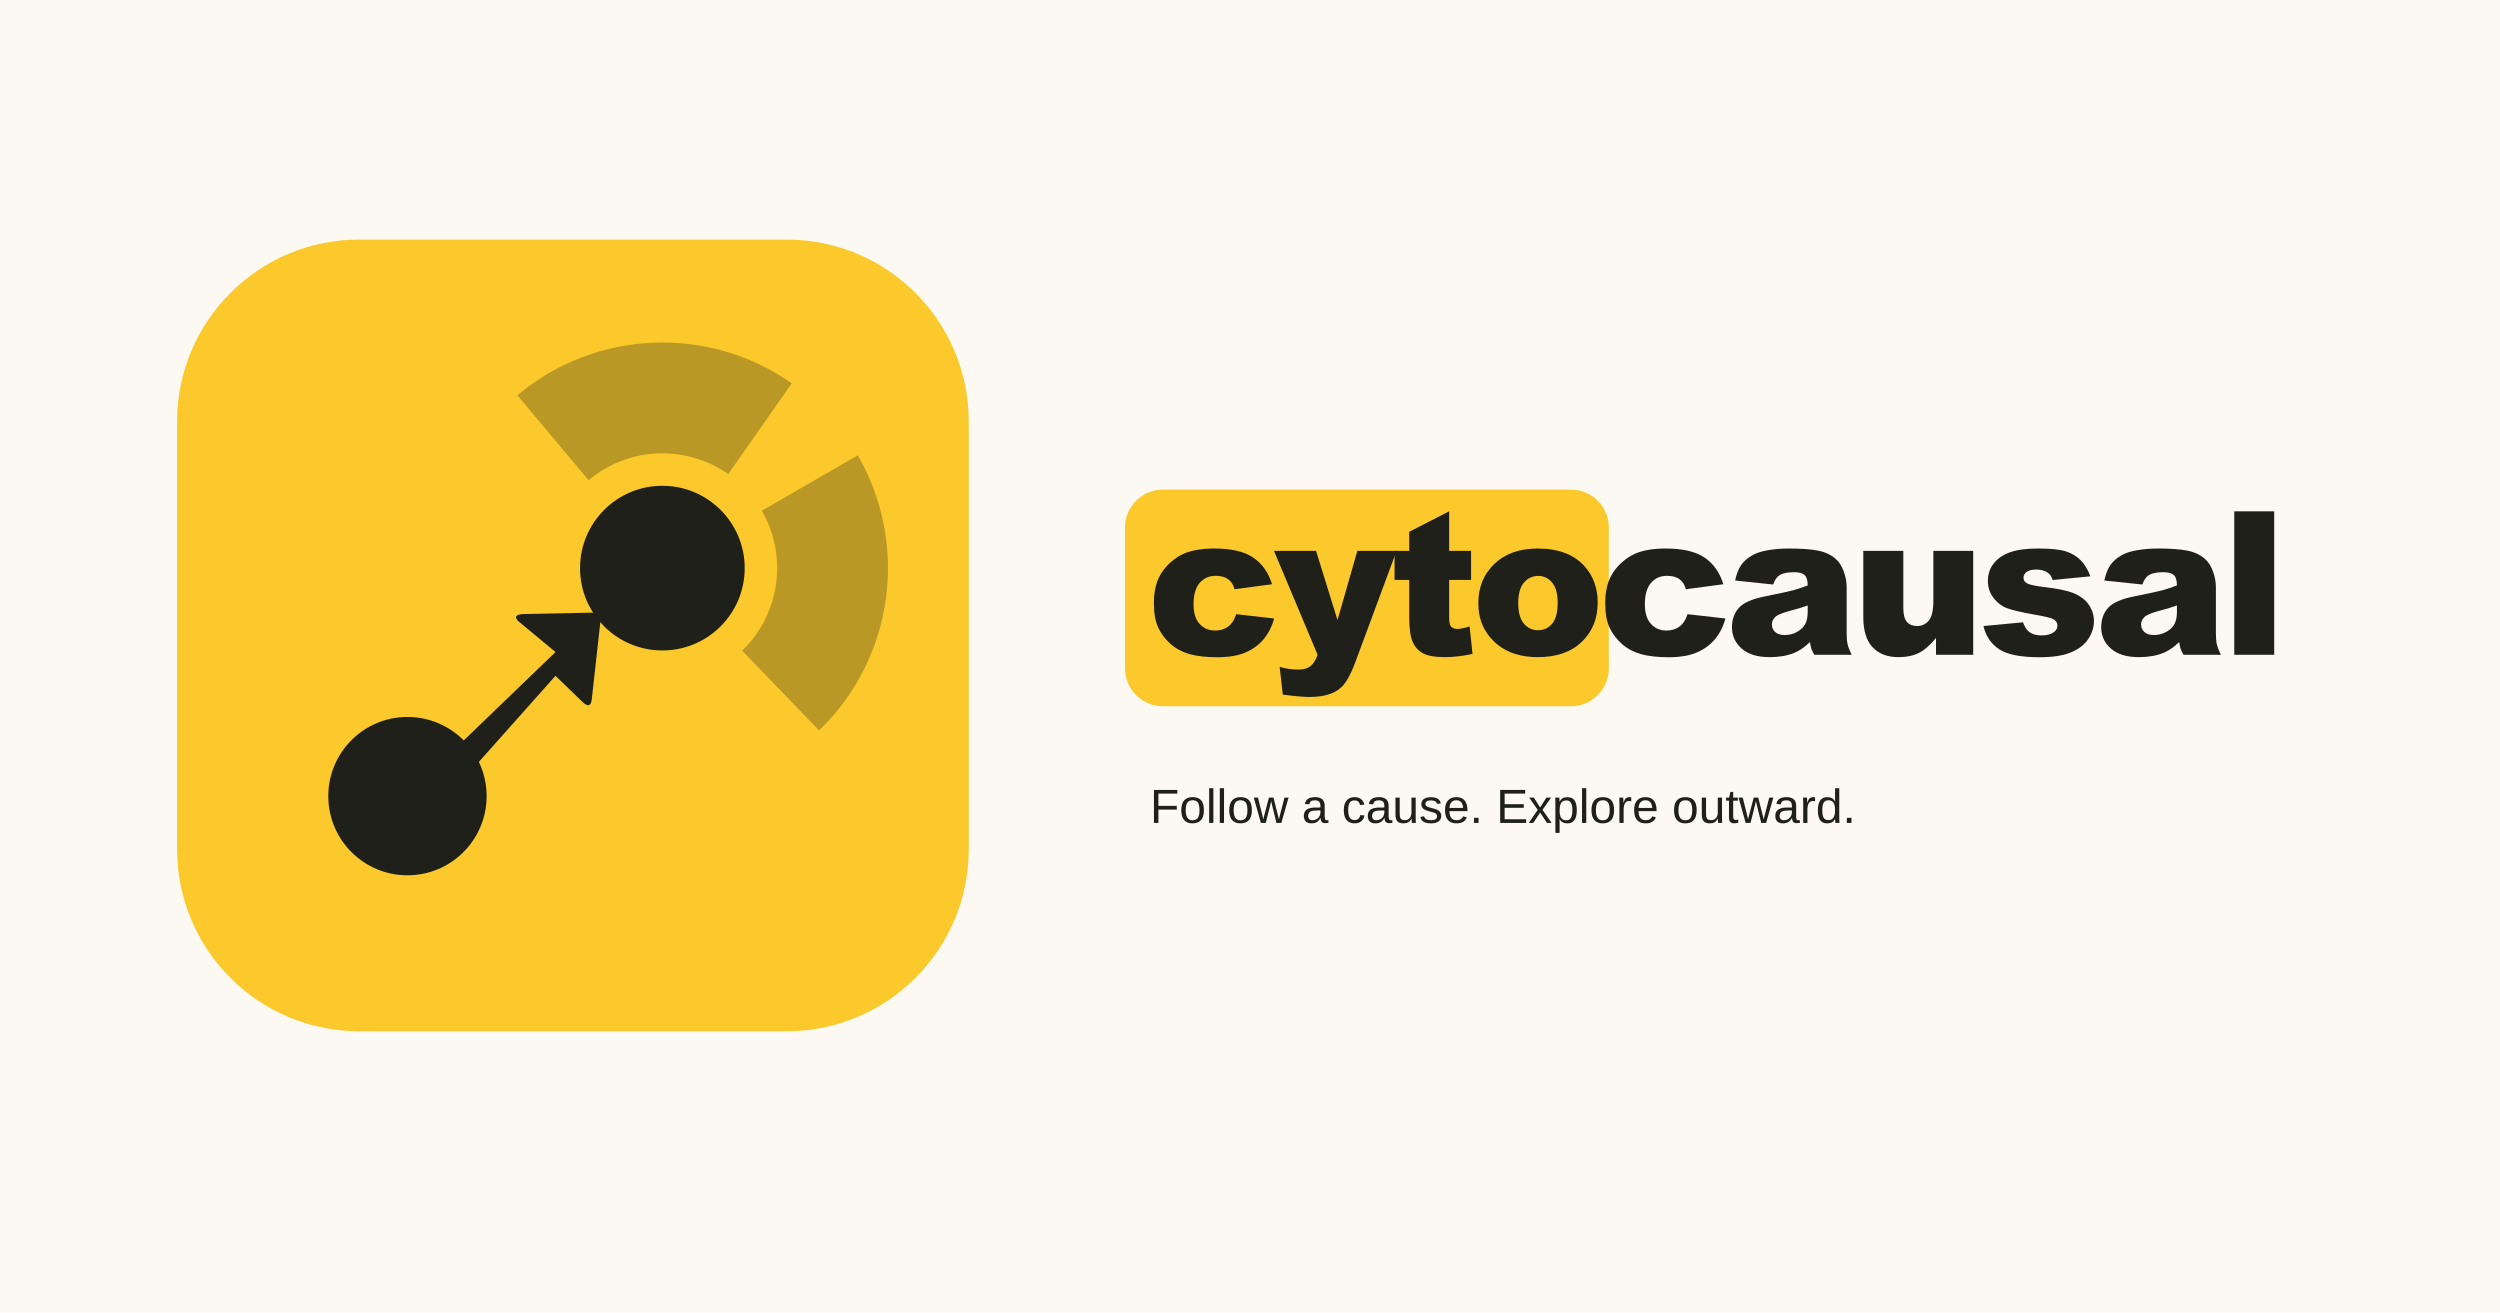
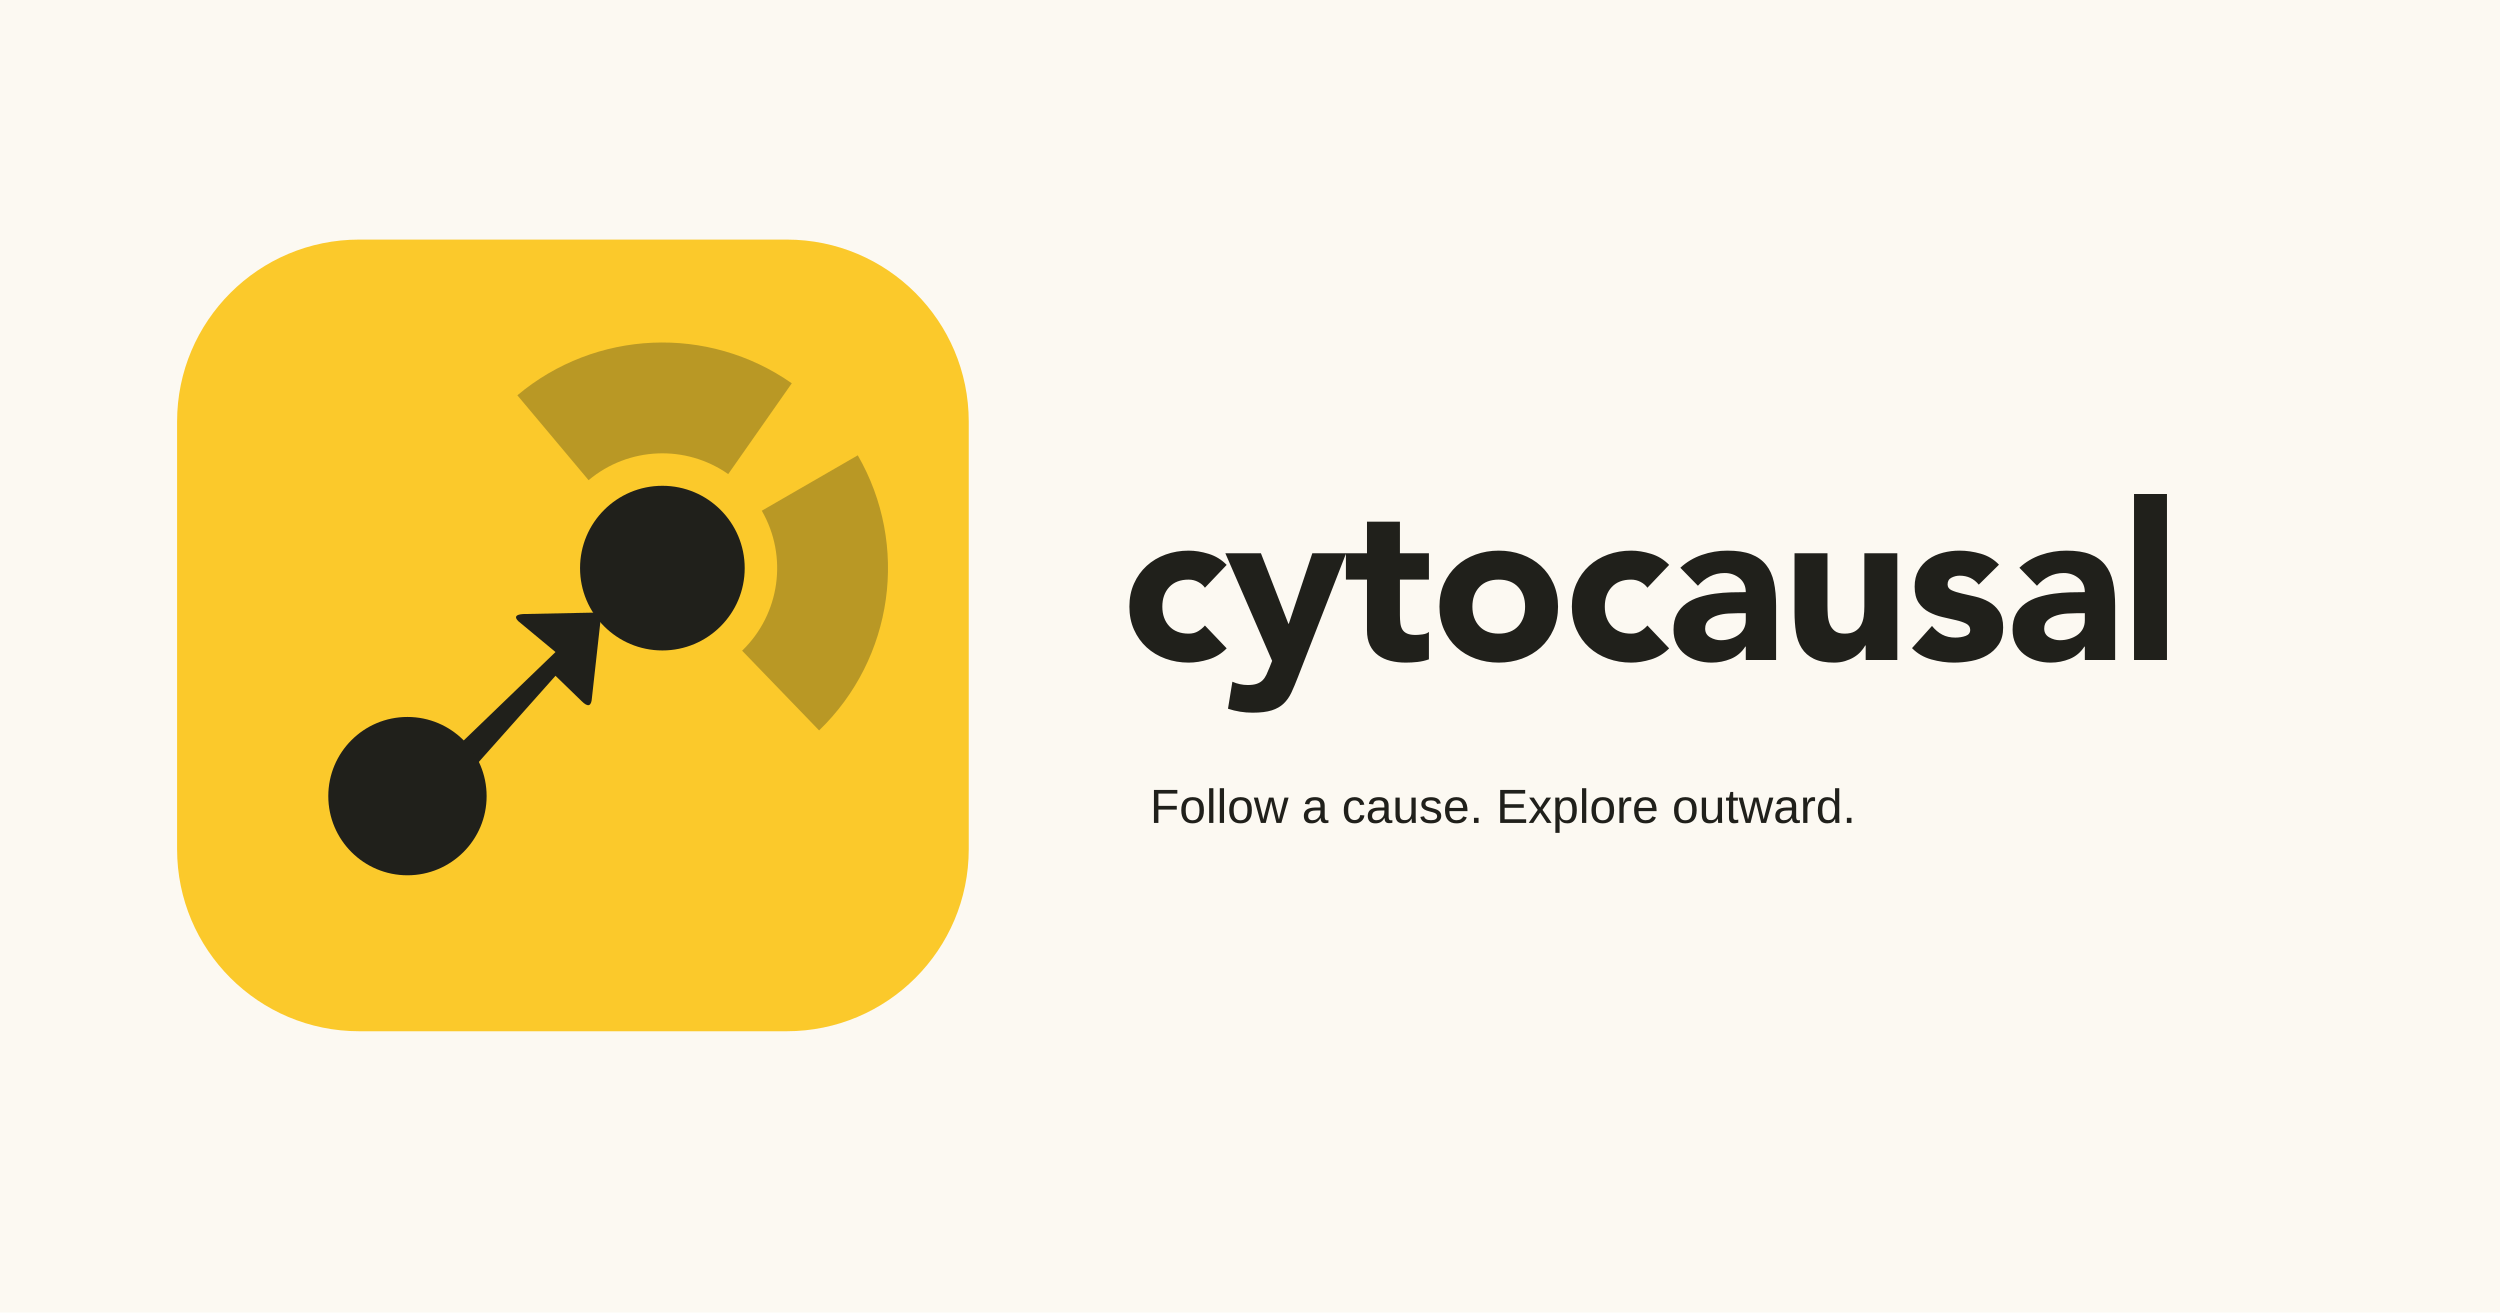
<svg xmlns="http://www.w3.org/2000/svg" viewBox="0 0 1200 630" role="img">
  <rect width="1200" height="630" fill="#FCF9F2" />
  <g transform="translate(85 115) scale(3.8)">
    <rect width="100" height="100" rx="23" fill="#FBC92B" />
    <g fill="#B99825">
      <path d="M42.981 19.668 A28.5 28.5 0 0 1 77.647 18.154 L69.617 29.622 A14.5 14.5 0 0 0 51.980 30.392 Z" />
      <path d="M85.982 27.250 A28.5 28.5 0 0 1 81.098 62.001 L71.373 51.930 A14.5 14.5 0 0 0 73.857 34.250 Z" />
    </g>
    <g fill="#20201B">
      <path d="M28.8 70.4 47.8 52.1 43.1 48.2Q42.3 47.4 43.7 47.3L53.6 47.1 52.4 57.9Q52.3 59.5 51.1 58.3L47.8 55.1 31.6 73.3Z" />
      <circle cx="29.1" cy="70.3" r="10" />
      <circle cx="61.3" cy="41.5" r="10.4" />
    </g>
  </g>
  <g transform="translate(540 235) scale(1.3)">
-     <rect x="0" y="0" width="178.64" height="80" rx="14" fill="#FBC92B" />
-     <g transform="translate(8 61) scale(0.03613281 -0.03613281)" fill="#20201B">
-       <path transform="translate(0 0)" d="M915 415 1302 371Q1270 250 1197.0 161.5Q1124 73 1010.5 24.0Q897 -25 722 -25Q553 -25 440.5 6.5Q328 38 247.0 108.5Q166 179 120.0 274.0Q74 369 74 526Q74 690 130 799Q171 879 242.0 942.5Q313 1006 388 1037Q507 1086 693 1086Q953 1086 1089.5 993.0Q1226 900 1281 721L898 670Q880 738 832.5 772.5Q785 807 705 807Q604 807 541.5 734.5Q479 662 479 515Q479 384 541.0 316.0Q603 248 699 248Q779 248 833.5 289.0Q888 330 915 415Z" />
-       <path transform="translate(1296 0)" d="M5 1062H435L654 355L857 1062H1258L837 -73Q765 -267 690 -335Q584 -431 367 -431Q279 -431 95 -407L63 -123Q151 -151 259 -151Q331 -151 375.5 -118.0Q420 -85 451 0Z" />
-       <path transform="translate(2477 0)" d="M614 1466V1062H838V765H614V388Q614 320 627 298Q647 264 697 264Q742 264 823 290L853 9Q702 -24 571 -24Q419 -24 347.0 15.0Q275 54 240.5 133.5Q206 213 206 391V765H56V1062H206V1257Z" />
-       <path transform="translate(3316 0)" d="M73 528Q73 771 237.0 928.5Q401 1086 680 1086Q999 1086 1162 901Q1293 752 1293 534Q1293 289 1130.5 132.5Q968 -24 681 -24Q425 -24 267 106Q73 267 73 528ZM481 529Q481 387 538.5 319.0Q596 251 683 251Q771 251 827.5 318.0Q884 385 884 533Q884 671 827.0 738.5Q770 806 686 806Q597 806 539.0 737.5Q481 669 481 529Z" />
-       <path transform="translate(4612 0)" d="M915 415 1302 371Q1270 250 1197.0 161.5Q1124 73 1010.5 24.0Q897 -25 722 -25Q553 -25 440.5 6.5Q328 38 247.0 108.5Q166 179 120.0 274.0Q74 369 74 526Q74 690 130 799Q171 879 242.0 942.5Q313 1006 388 1037Q507 1086 693 1086Q953 1086 1089.5 993.0Q1226 900 1281 721L898 670Q880 738 832.5 772.5Q785 807 705 807Q604 807 541.5 734.5Q479 662 479 515Q479 384 541.0 316.0Q603 248 699 248Q779 248 833.5 289.0Q888 330 915 415Z" />
-       <path transform="translate(5908 0)" d="M494 718 105 759Q127 861 168.5 919.5Q210 978 288 1021Q344 1052 442.0 1069.0Q540 1086 654 1086Q837 1086 948.0 1065.5Q1059 1045 1133 980Q1185 935 1215.0 852.5Q1245 770 1245 695V226Q1245 151 1254.5 108.5Q1264 66 1296 0H914Q891 41 884.0 62.5Q877 84 870 130Q790 53 711 20Q603 -24 460 -24Q270 -24 171.5 64.0Q73 152 73 281Q73 402 144 480Q215 558 406 596Q635 642 703.0 660.5Q771 679 847 709Q847 784 816.0 814.0Q785 844 707 844Q607 844 557 812Q518 787 494 718ZM847 504Q763 474 672 451Q548 418 515 386Q481 353 481 311Q481 263 514.5 232.5Q548 202 613 202Q681 202 739.5 235.0Q798 268 822.5 315.5Q847 363 847 439Z" />
-       <path transform="translate(7204 0)" d="M1242 0H862V172Q777 66 690.5 21.0Q604 -24 478 -24Q310 -24 214.5 76.5Q119 177 119 386V1062H528V478Q528 378 565.0 336.0Q602 294 669 294Q742 294 788.5 350.0Q835 406 835 551V1062H1242Z" />
-       <path transform="translate(8500 0)" d="M51 294 455 332Q480 260 525.0 229.0Q570 198 645 198Q727 198 772 233Q807 259 807 298Q807 342 761 366Q728 383 586 408Q374 445 291.5 476.5Q209 508 152.5 583.0Q96 658 96 754Q96 859 157.0 935.0Q218 1011 325.0 1048.5Q432 1086 612 1086Q802 1086 892.5 1057.0Q983 1028 1043.5 967.0Q1104 906 1144 802L758 764Q743 815 708 839Q660 871 592 871Q523 871 491.5 846.5Q460 822 460 787Q460 748 500 728Q540 708 674 692Q877 669 976.0 628.0Q1075 587 1127.5 511.0Q1180 435 1180 344Q1180 252 1124.5 165.0Q1069 78 949.5 26.5Q830 -25 624 -25Q333 -25 209.5 58.0Q86 141 51 294Z" />
-       <path transform="translate(9681 0)" d="M494 718 105 759Q127 861 168.5 919.5Q210 978 288 1021Q344 1052 442.0 1069.0Q540 1086 654 1086Q837 1086 948.0 1065.5Q1059 1045 1133 980Q1185 935 1215.0 852.5Q1245 770 1245 695V226Q1245 151 1254.5 108.5Q1264 66 1296 0H914Q891 41 884.0 62.5Q877 84 870 130Q790 53 711 20Q603 -24 460 -24Q270 -24 171.5 64.0Q73 152 73 281Q73 402 144 480Q215 558 406 596Q635 642 703.0 660.5Q771 679 847 709Q847 784 816.0 814.0Q785 844 707 844Q607 844 557 812Q518 787 494 718ZM847 504Q763 474 672 451Q548 418 515 386Q481 353 481 311Q481 263 514.5 232.5Q548 202 613 202Q681 202 739.5 235.0Q798 268 822.5 315.5Q847 363 847 439Z" />
-       <path transform="translate(10977 0)" d="M137 1466H545V0H137Z" />
-     </g>
+     <path transform="scale(0.08108) translate(-18.0 776.0)" fill="#20201B" d="M382 -329Q371 -345 351 -355.5Q331 -366 308 -366Q251 -366 219.5 -332Q188 -298 188 -243Q188 -188 219.5 -154Q251 -120 308 -120Q333 -120 351 -131Q369 -142 382 -157L481 -53Q446 -17 398.5 -2.5Q351 12 308 12Q252 12 202.5 -6Q153 -24 116.5 -57.5Q80 -91 59 -138Q38 -185 38 -243Q38 -301 59 -348Q80 -395 116.5 -428.5Q153 -462 202.5 -480Q252 -498 308 -498Q351 -498 398.5 -483.5Q446 -469 481 -433ZM805 79Q790 118 776 148Q762 178 740.5 198.5Q719 219 686 229.5Q653 240 599 240Q541 240 487 222L507 99Q541 114 577 114Q602 114 618 108.5Q634 103 644.5 92.5Q655 82 662 67Q669 52 677 32L688 4L475 -486H637L762 -165H764L871 -486H1025ZM1402 -366H1270V-204Q1270 -184 1272 -167.5Q1274 -151 1281 -139Q1288 -127 1302.5 -120.5Q1317 -114 1341 -114Q1353 -114 1372.5 -116.5Q1392 -119 1402 -128V-3Q1377 6 1350 9Q1323 12 1297 12Q1259 12 1227 4Q1195 -4 1171 -21.5Q1147 -39 1133.5 -67Q1120 -95 1120 -135V-366H1024V-486H1120V-630H1270V-486H1402ZM1450 -243Q1450 -301 1471 -348Q1492 -395 1528.5 -428.5Q1565 -462 1614.5 -480Q1664 -498 1720 -498Q1776 -498 1825.5 -480Q1875 -462 1911.5 -428.5Q1948 -395 1969 -348Q1990 -301 1990 -243Q1990 -185 1969 -138Q1948 -91 1911.5 -57.5Q1875 -24 1825.5 -6Q1776 12 1720 12Q1664 12 1614.5 -6Q1565 -24 1528.5 -57.5Q1492 -91 1471 -138Q1450 -185 1450 -243ZM1600 -243Q1600 -188 1631.5 -154Q1663 -120 1720 -120Q1777 -120 1808.5 -154Q1840 -188 1840 -243Q1840 -298 1808.5 -332Q1777 -366 1720 -366Q1663 -366 1631.5 -332Q1600 -298 1600 -243ZM2397 -329Q2386 -345 2366 -355.5Q2346 -366 2323 -366Q2266 -366 2234.5 -332Q2203 -298 2203 -243Q2203 -188 2234.5 -154Q2266 -120 2323 -120Q2348 -120 2366 -131Q2384 -142 2397 -157L2496 -53Q2461 -17 2413.5 -2.5Q2366 12 2323 12Q2267 12 2217.5 -6Q2168 -24 2131.5 -57.5Q2095 -91 2074 -138Q2053 -185 2053 -243Q2053 -301 2074 -348Q2095 -395 2131.5 -428.5Q2168 -462 2217.5 -480Q2267 -498 2323 -498Q2366 -498 2413.5 -483.5Q2461 -469 2496 -433ZM2845 -61H2843Q2818 -22 2776.5 -5Q2735 12 2689 12Q2655 12 2623.5 2.5Q2592 -7 2568 -26Q2544 -45 2530 -73Q2516 -101 2516 -138Q2516 -180 2531.5 -209Q2547 -238 2573.5 -257Q2600 -276 2634 -286.5Q2668 -297 2704.5 -302Q2741 -307 2777.5 -308Q2814 -309 2845 -309Q2845 -349 2816.5 -372.5Q2788 -396 2749 -396Q2712 -396 2681.5 -380.5Q2651 -365 2627 -338L2547 -420Q2589 -459 2645 -478.5Q2701 -498 2761 -498Q2827 -498 2869.5 -481.5Q2912 -465 2937.5 -433Q2963 -401 2973 -354.5Q2983 -308 2983 -247V0H2845ZM2808 -213Q2791 -213 2765.5 -211.5Q2740 -210 2716.5 -203Q2693 -196 2676.5 -182Q2660 -168 2660 -143Q2660 -116 2683 -103Q2706 -90 2731 -90Q2753 -90 2773.5 -96Q2794 -102 2810 -113Q2826 -124 2835.5 -141Q2845 -158 2845 -181V-213ZM3535 0H3391V-66H3389Q3381 -52 3368.5 -38Q3356 -24 3338 -13Q3320 -2 3297 5Q3274 12 3247 12Q3190 12 3154.5 -5.5Q3119 -23 3099.5 -54Q3080 -85 3073.5 -127Q3067 -169 3067 -218V-486H3217V-248Q3217 -227 3218.5 -204.5Q3220 -182 3227.5 -163Q3235 -144 3250.5 -132Q3266 -120 3295 -120Q3324 -120 3342 -130.5Q3360 -141 3369.5 -158.5Q3379 -176 3382 -198Q3385 -220 3385 -244V-486H3535ZM3906 -343Q3873 -384 3819 -384Q3800 -384 3782 -375Q3764 -366 3764 -344Q3764 -326 3782.5 -317.5Q3801 -309 3829.5 -302.5Q3858 -296 3890.5 -288.5Q3923 -281 3951.5 -265Q3980 -249 3998.5 -221.5Q4017 -194 4017 -148Q4017 -101 3996.5 -70.5Q3976 -40 3944 -21.5Q3912 -3 3872 4.5Q3832 12 3793 12Q3742 12 3690 -2.5Q3638 -17 3602 -54L3693 -155Q3714 -129 3739.5 -115.5Q3765 -102 3799 -102Q3825 -102 3846 -109.5Q3867 -117 3867 -137Q3867 -156 3848.5 -165.5Q3830 -175 3801.5 -181.5Q3773 -188 3740.5 -195.5Q3708 -203 3679.5 -218Q3651 -233 3632.5 -260.5Q3614 -288 3614 -334Q3614 -377 3631.5 -408Q3649 -439 3677.5 -459Q3706 -479 3743 -488.5Q3780 -498 3818 -498Q3866 -498 3915 -484Q3964 -470 3998 -434ZM4389 -61H4387Q4362 -22 4320.5 -5Q4279 12 4233 12Q4199 12 4167.5 2.5Q4136 -7 4112 -26Q4088 -45 4074 -73Q4060 -101 4060 -138Q4060 -180 4075.5 -209Q4091 -238 4117.5 -257Q4144 -276 4178 -286.5Q4212 -297 4248.5 -302Q4285 -307 4321.5 -308Q4358 -309 4389 -309Q4389 -349 4360.5 -372.5Q4332 -396 4293 -396Q4256 -396 4225.5 -380.5Q4195 -365 4171 -338L4091 -420Q4133 -459 4189 -478.5Q4245 -498 4305 -498Q4371 -498 4413.5 -481.5Q4456 -465 4481.5 -433Q4507 -401 4517 -354.5Q4527 -308 4527 -247V0H4389ZM4352 -213Q4335 -213 4309.5 -211.5Q4284 -210 4260.5 -203Q4237 -196 4220.5 -182Q4204 -168 4204 -143Q4204 -116 4227 -103Q4250 -90 4275 -90Q4297 -90 4317.5 -96Q4338 -102 4354 -113Q4370 -124 4379.5 -141Q4389 -158 4389 -181V-213ZM4613 -756H4763V0H4613Z" />
  </g>
  <text x="552" y="395" font-family="Arial, sans-serif" font-size="23" fill="#20201B">Follow a cause. Explore outward.</text>
</svg>
